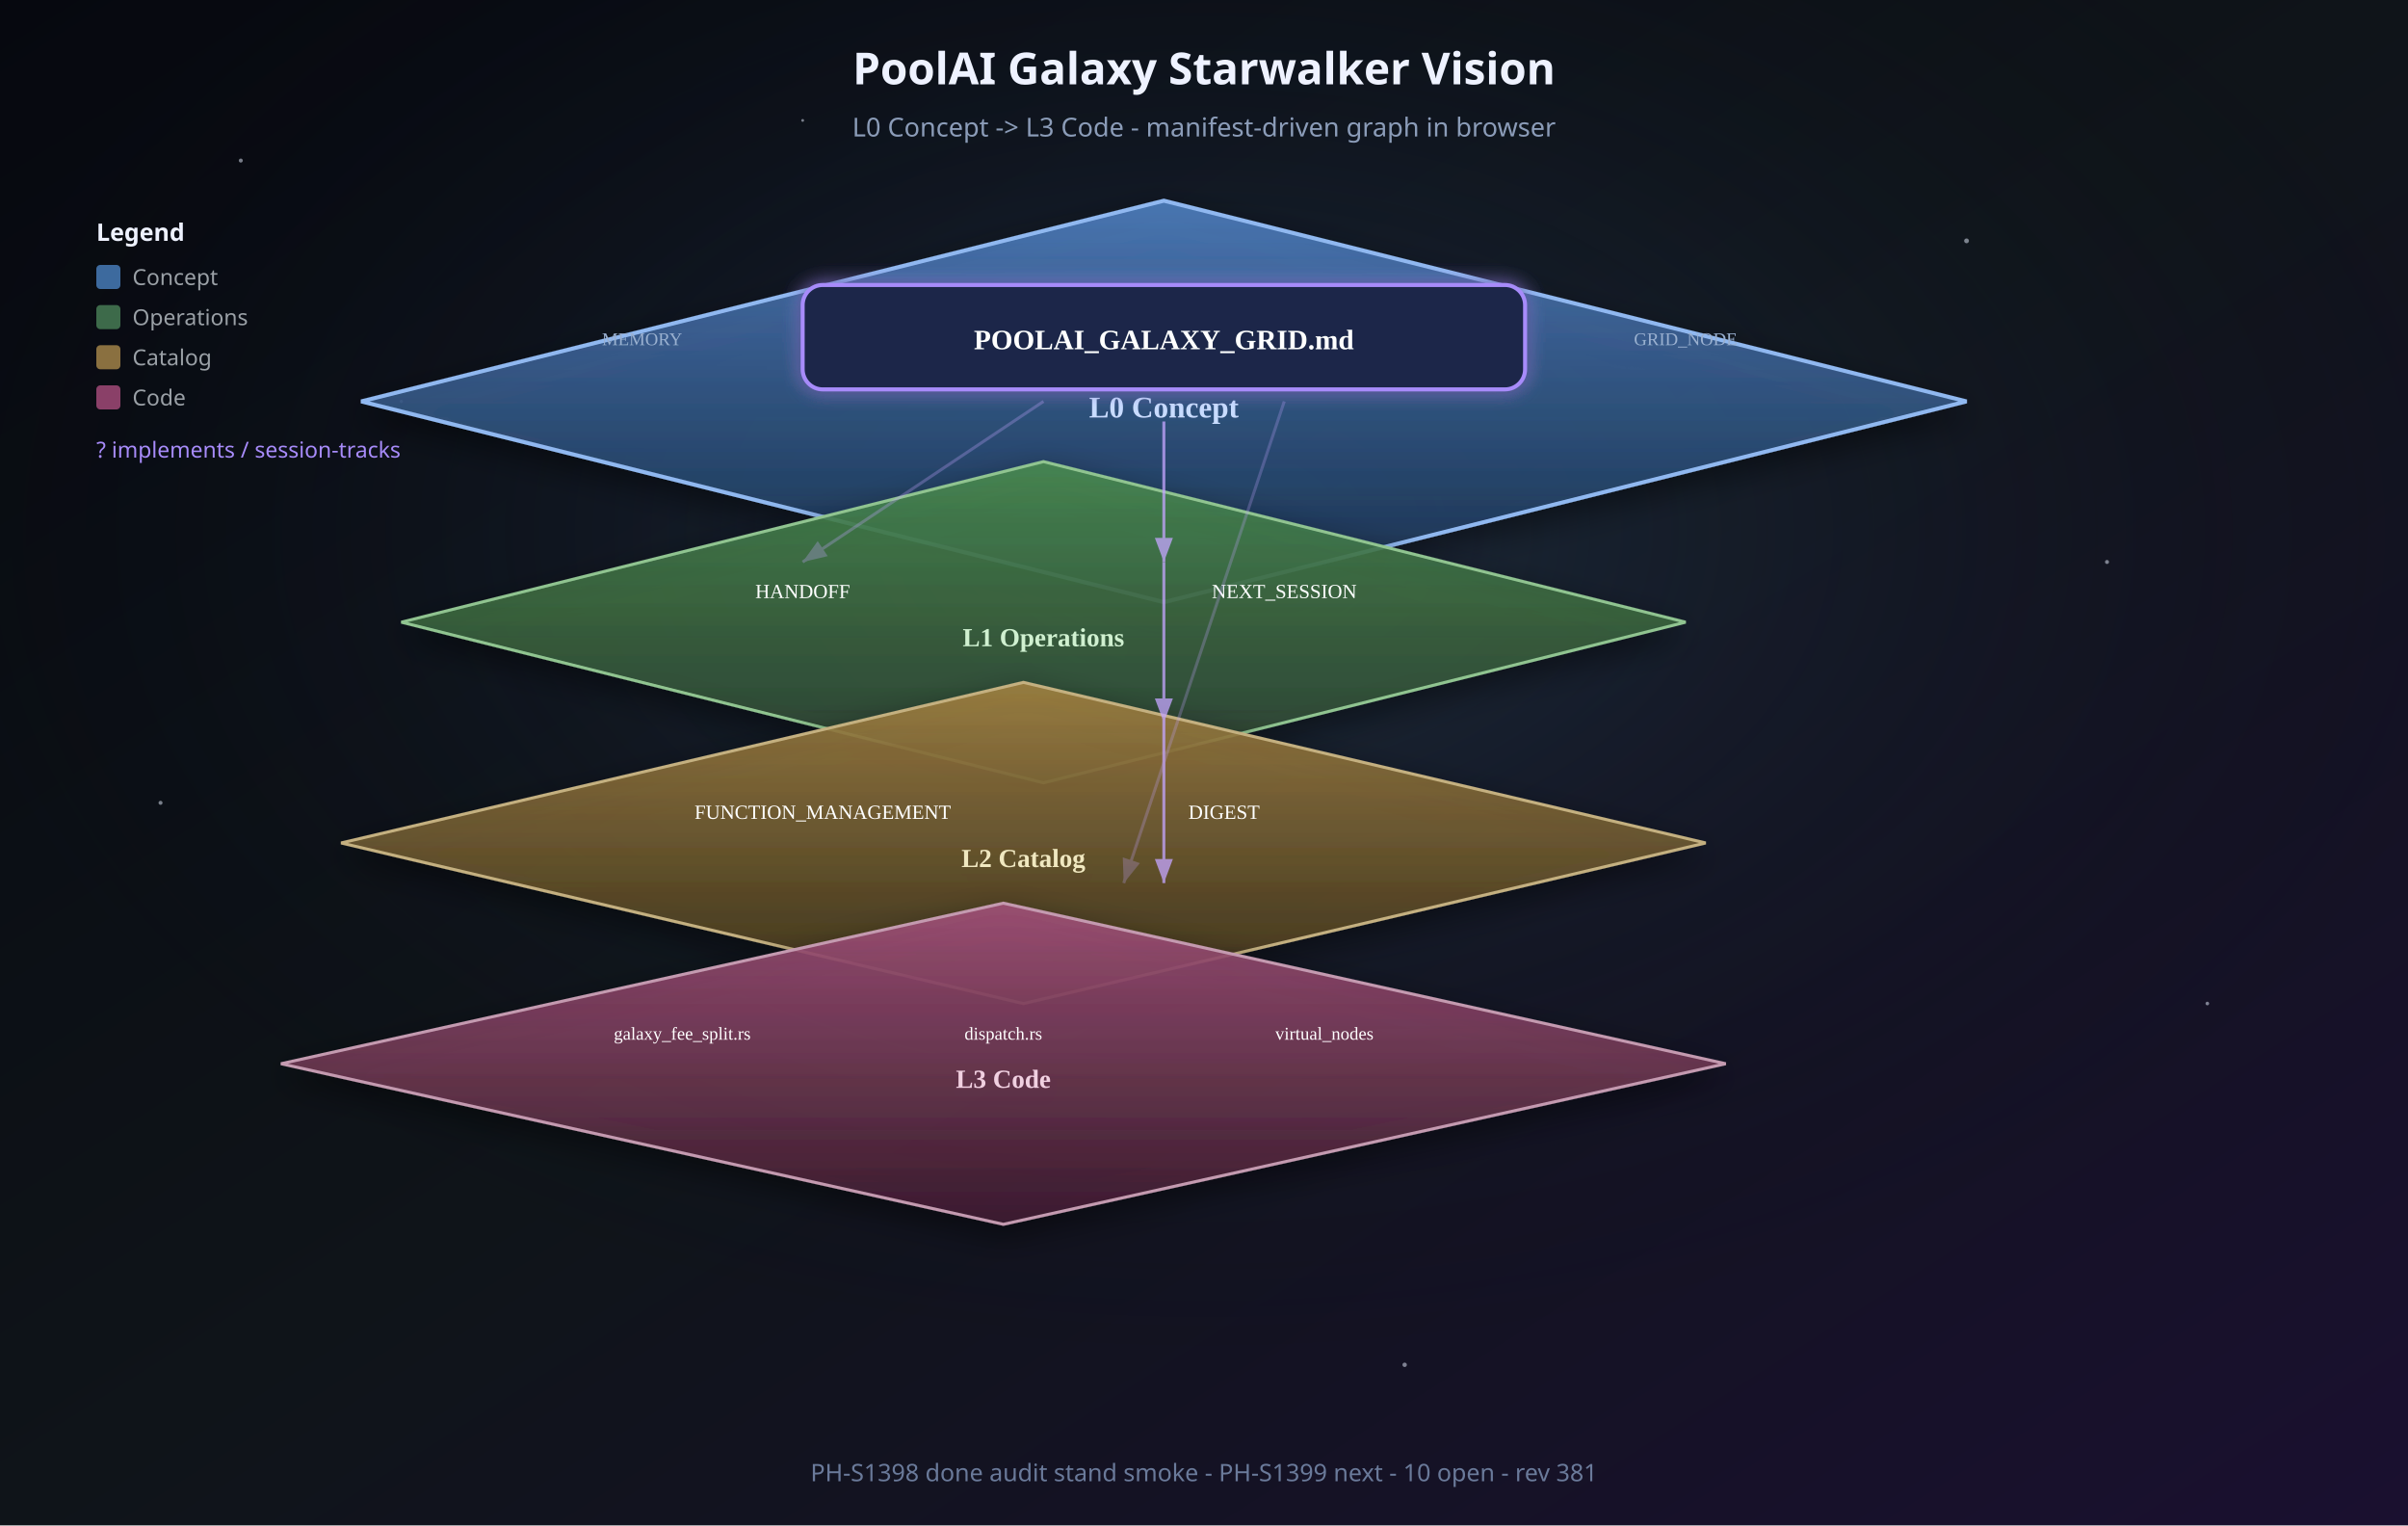
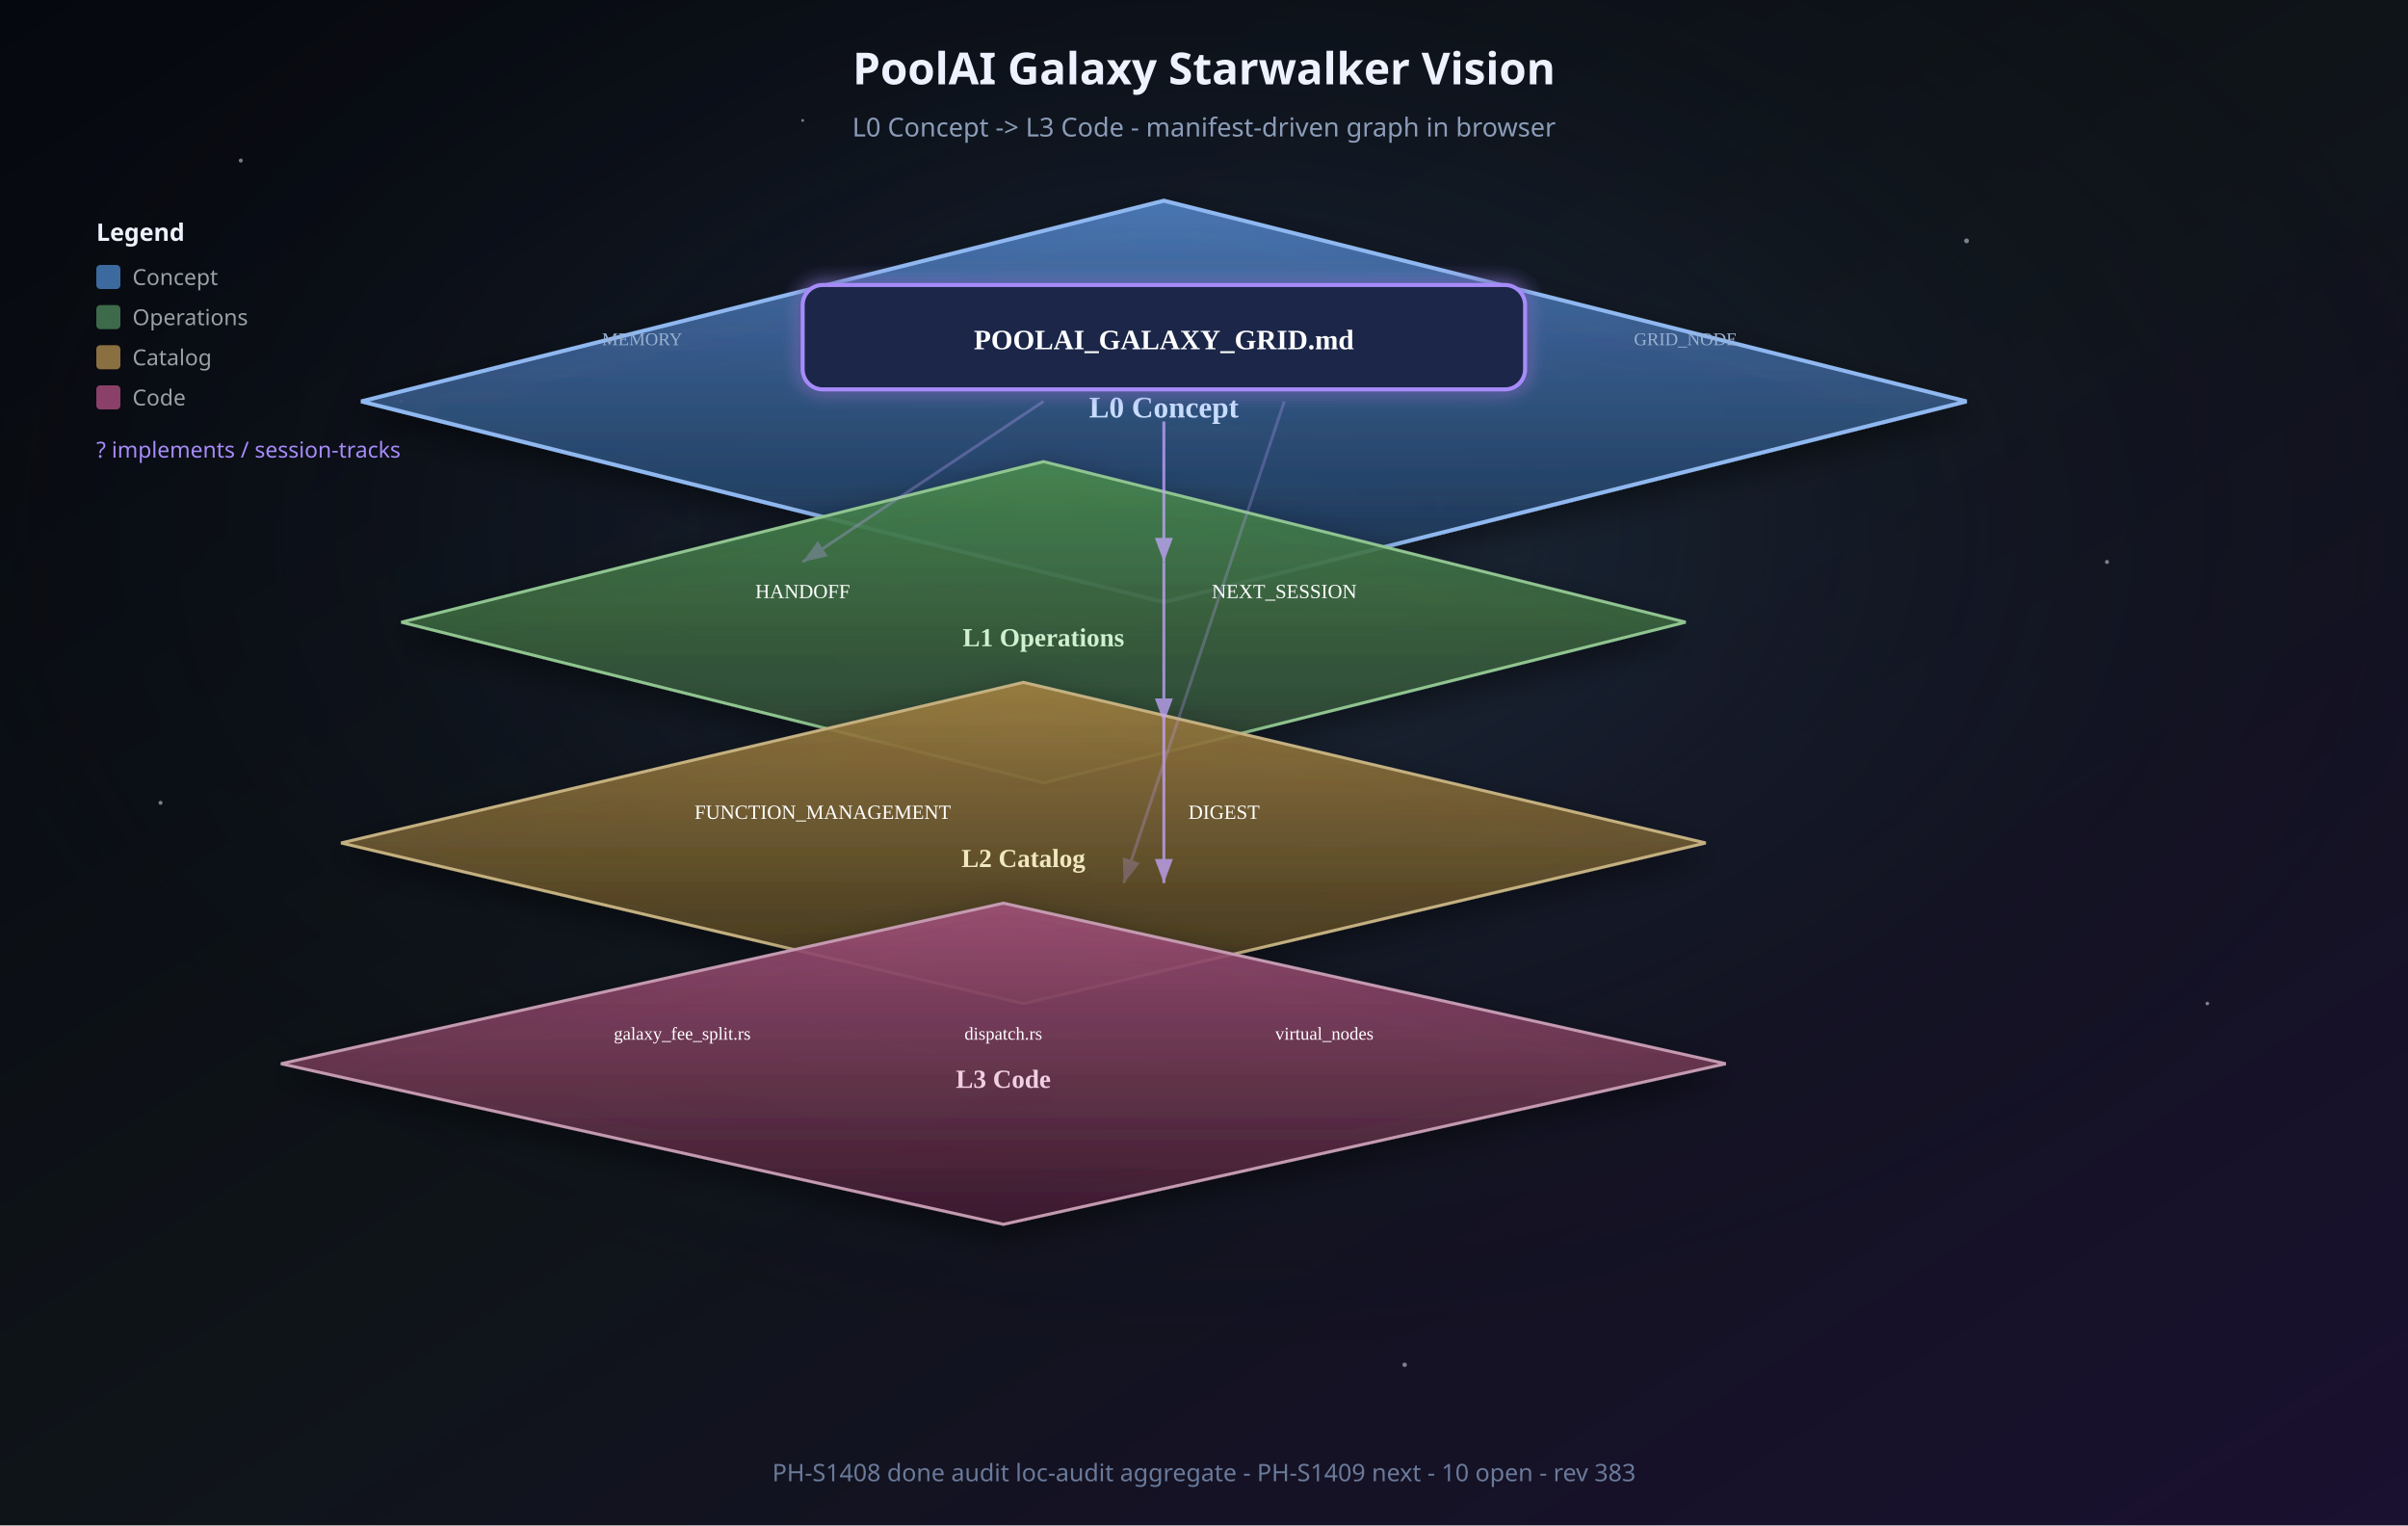
<svg xmlns="http://www.w3.org/2000/svg" viewBox="0 0 1200 760" role="img" aria-labelledby="title desc">
  <defs>
    <linearGradient id="bg" x1="0%" y1="0%" x2="100%" y2="100%">
      <stop offset="0%" stop-color="#06080f" />
      <stop offset="50%" stop-color="#0f1419" />
      <stop offset="100%" stop-color="#1a1030" />
    </linearGradient>
    <radialGradient id="nebula" cx="50%" cy="35%" r="55%">
      <stop offset="0%" stop-color="#3d5a8a" stop-opacity="0.35" />
      <stop offset="100%" stop-color="#06080f" stop-opacity="0" />
    </radialGradient>
    <linearGradient id="planeL0" x1="0%" y1="0%" x2="0%" y2="100%">
      <stop offset="0%" stop-color="#4a7ab8" stop-opacity="0.95" />
      <stop offset="100%" stop-color="#1e3350" stop-opacity="0.85" />
    </linearGradient>
    <linearGradient id="planeL1" x1="0%" y1="0%" x2="0%" y2="100%">
      <stop offset="0%" stop-color="#4a8a50" stop-opacity="0.9" />
      <stop offset="100%" stop-color="#2a4030" stop-opacity="0.85" />
    </linearGradient>
    <linearGradient id="planeL2" x1="0%" y1="0%" x2="0%" y2="100%">
      <stop offset="0%" stop-color="#a08040" stop-opacity="0.9" />
      <stop offset="100%" stop-color="#403520" stop-opacity="0.85" />
    </linearGradient>
    <linearGradient id="planeL3" x1="0%" y1="0%" x2="0%" y2="100%">
      <stop offset="0%" stop-color="#a05078" stop-opacity="0.9" />
      <stop offset="100%" stop-color="#402030" stop-opacity="0.85" />
    </linearGradient>
    <filter id="shadow" x="-30%" y="-30%" width="160%" height="160%">
      <feDropShadow dx="0" dy="6" stdDeviation="8" flood-color="#000" flood-opacity="0.5" />
    </filter>
    <filter id="glow" x="-50%" y="-50%" width="200%" height="200%">
      <feGaussianBlur stdDeviation="4" result="b" />
      <feMerge>
        <feMergeNode in="b" />
        <feMergeNode in="SourceGraphic" />
      </feMerge>
    </filter>
    <marker id="arrow" markerWidth="10" markerHeight="10" refX="8" refY="3" orient="auto">
      <path d="M0,0 L8,3 L0,6 Z" fill="#c4a5ff" />
    </marker>
  </defs>
  <rect width="1200" height="760" fill="url(#bg)" />
  <rect width="1200" height="760" fill="url(#nebula)" />
  <g fill="#e8f0ff" opacity="0.5">
    <circle cx="120" cy="80" r="1" />
    <circle cx="980" cy="120" r="1.2" />
    <circle cx="200" cy="200" r="0.8" />
    <circle cx="1050" cy="280" r="1" />
    <circle cx="80" cy="400" r="1" />
    <circle cx="1100" cy="500" r="0.9" />
    <circle cx="400" cy="60" r="0.7" />
    <circle cx="700" cy="680" r="1.1" />
  </g>
  <text x="600" y="42" text-anchor="middle" fill="#eef2ff" font-family="Segoe UI, system-ui, sans-serif" font-size="22" font-weight="600">PoolAI Galaxy Starwalker Vision</text>
  <text x="600" y="68" text-anchor="middle" fill="#8b9cb8" font-family="Segoe UI, system-ui, sans-serif" font-size="13">L0 Concept -&gt; L3 Code - manifest-driven graph in browser</text>
  <g transform="translate(180, 100)" filter="url(#shadow)">
    <path d="M0 100 L400 0 L800 100 L400 200 Z" fill="url(#planeL0)" stroke="#90b8f0" stroke-width="2" />
    <text x="400" y="108" text-anchor="middle" fill="#c8dcff" font-size="15" font-weight="700">L0 Concept</text>
    <g filter="url(#glow)">
      <rect x="220" y="42" width="360" height="52" rx="10" fill="#1a2848" stroke="#a78bfa" stroke-width="2" />
      <text x="400" y="74" text-anchor="middle" fill="#fff" font-size="14" font-weight="700">POOLAI_GALAXY_GRID.md</text>
    </g>
    <text x="140" y="72" text-anchor="middle" fill="#9ab0d0" font-size="9">MEMORY</text>
    <text x="660" y="72" text-anchor="middle" fill="#9ab0d0" font-size="9">GRID_NODE</text>
  </g>
  <g transform="translate(200, 230)" filter="url(#shadow)">
    <path d="M0 80 L320 0 L640 80 L320 160 Z" fill="url(#planeL1)" stroke="#90c490" stroke-width="1.5" />
    <text x="320" y="92" text-anchor="middle" fill="#d0f0d0" font-size="13" font-weight="600">L1 Operations</text>
    <text x="200" y="68" text-anchor="middle" fill="#fff" font-size="10">HANDOFF</text>
    <text x="440" y="68" text-anchor="middle" fill="#fff" font-size="10">NEXT_SESSION</text>
  </g>
  <g transform="translate(170, 340)" filter="url(#shadow)">
    <path d="M0 80 L340 0 L680 80 L340 160 Z" fill="url(#planeL2)" stroke="#c4b080" stroke-width="1.5" />
    <text x="340" y="92" text-anchor="middle" fill="#f0e8c0" font-size="13" font-weight="600">L2 Catalog</text>
    <text x="240" y="68" text-anchor="middle" fill="#fff" font-size="10">FUNCTION_MANAGEMENT</text>
    <text x="440" y="68" text-anchor="middle" fill="#fff" font-size="10">DIGEST</text>
  </g>
  <g transform="translate(140, 450)" filter="url(#shadow)">
    <path d="M0 80 L360 0 L720 80 L360 160 Z" fill="url(#planeL3)" stroke="#c49ab0" stroke-width="1.5" />
    <text x="360" y="92" text-anchor="middle" fill="#f0d0e0" font-size="13" font-weight="600">L3 Code</text>
    <text x="200" y="68" text-anchor="middle" fill="#fff" font-size="9">galaxy_fee_split.rs</text>
    <text x="360" y="68" text-anchor="middle" fill="#fff" font-size="9">dispatch.rs</text>
    <text x="520" y="68" text-anchor="middle" fill="#fff" font-size="9">virtual_nodes</text>
  </g>
  <g fill="none" stroke="#c4a5ff" stroke-width="1.5" marker-end="url(#arrow)" opacity="0.75">
    <path d="M580 210 L580 280" />
    <path d="M580 280 L580 360" />
    <path d="M580 360 L580 440" />
    <path d="M520 200 L400 280" opacity="0.4" />
    <path d="M640 200 L560 440" opacity="0.35" />
  </g>
  <g transform="translate(48, 120)" font-family="Segoe UI, system-ui, sans-serif" font-size="11">
    <text x="0" y="0" fill="#eef2ff" font-weight="600" font-size="12">Legend</text>
    <rect x="0" y="12" width="12" height="12" rx="2" fill="#3d6a9e" />
    <text x="18" y="22" fill="#9aa0a6">Concept</text>
    <rect x="0" y="32" width="12" height="12" rx="2" fill="#3d6a4a" />
    <text x="18" y="42" fill="#9aa0a6">Operations</text>
    <rect x="0" y="52" width="12" height="12" rx="2" fill="#8a7040" />
    <text x="18" y="62" fill="#9aa0a6">Catalog</text>
    <rect x="0" y="72" width="12" height="12" rx="2" fill="#8a4068" />
    <text x="18" y="82" fill="#9aa0a6">Code</text>
    <text x="0" y="108" fill="#a78bfa">? implements / session-tracks</text>
  </g>
-   <text x="600" y="738" text-anchor="middle" fill="#6a7a9a" font-family="Segoe UI, system-ui, sans-serif" font-size="12">PH-S1398 done audit stand smoke - PH-S1399 next - 10 open - rev 381</text>
+   <text x="600" y="738" text-anchor="middle" fill="#6a7a9a" font-family="Segoe UI, system-ui, sans-serif" font-size="12">PH-S1408 done audit loc-audit aggregate - PH-S1409 next - 10 open - rev 383</text>
</svg>
